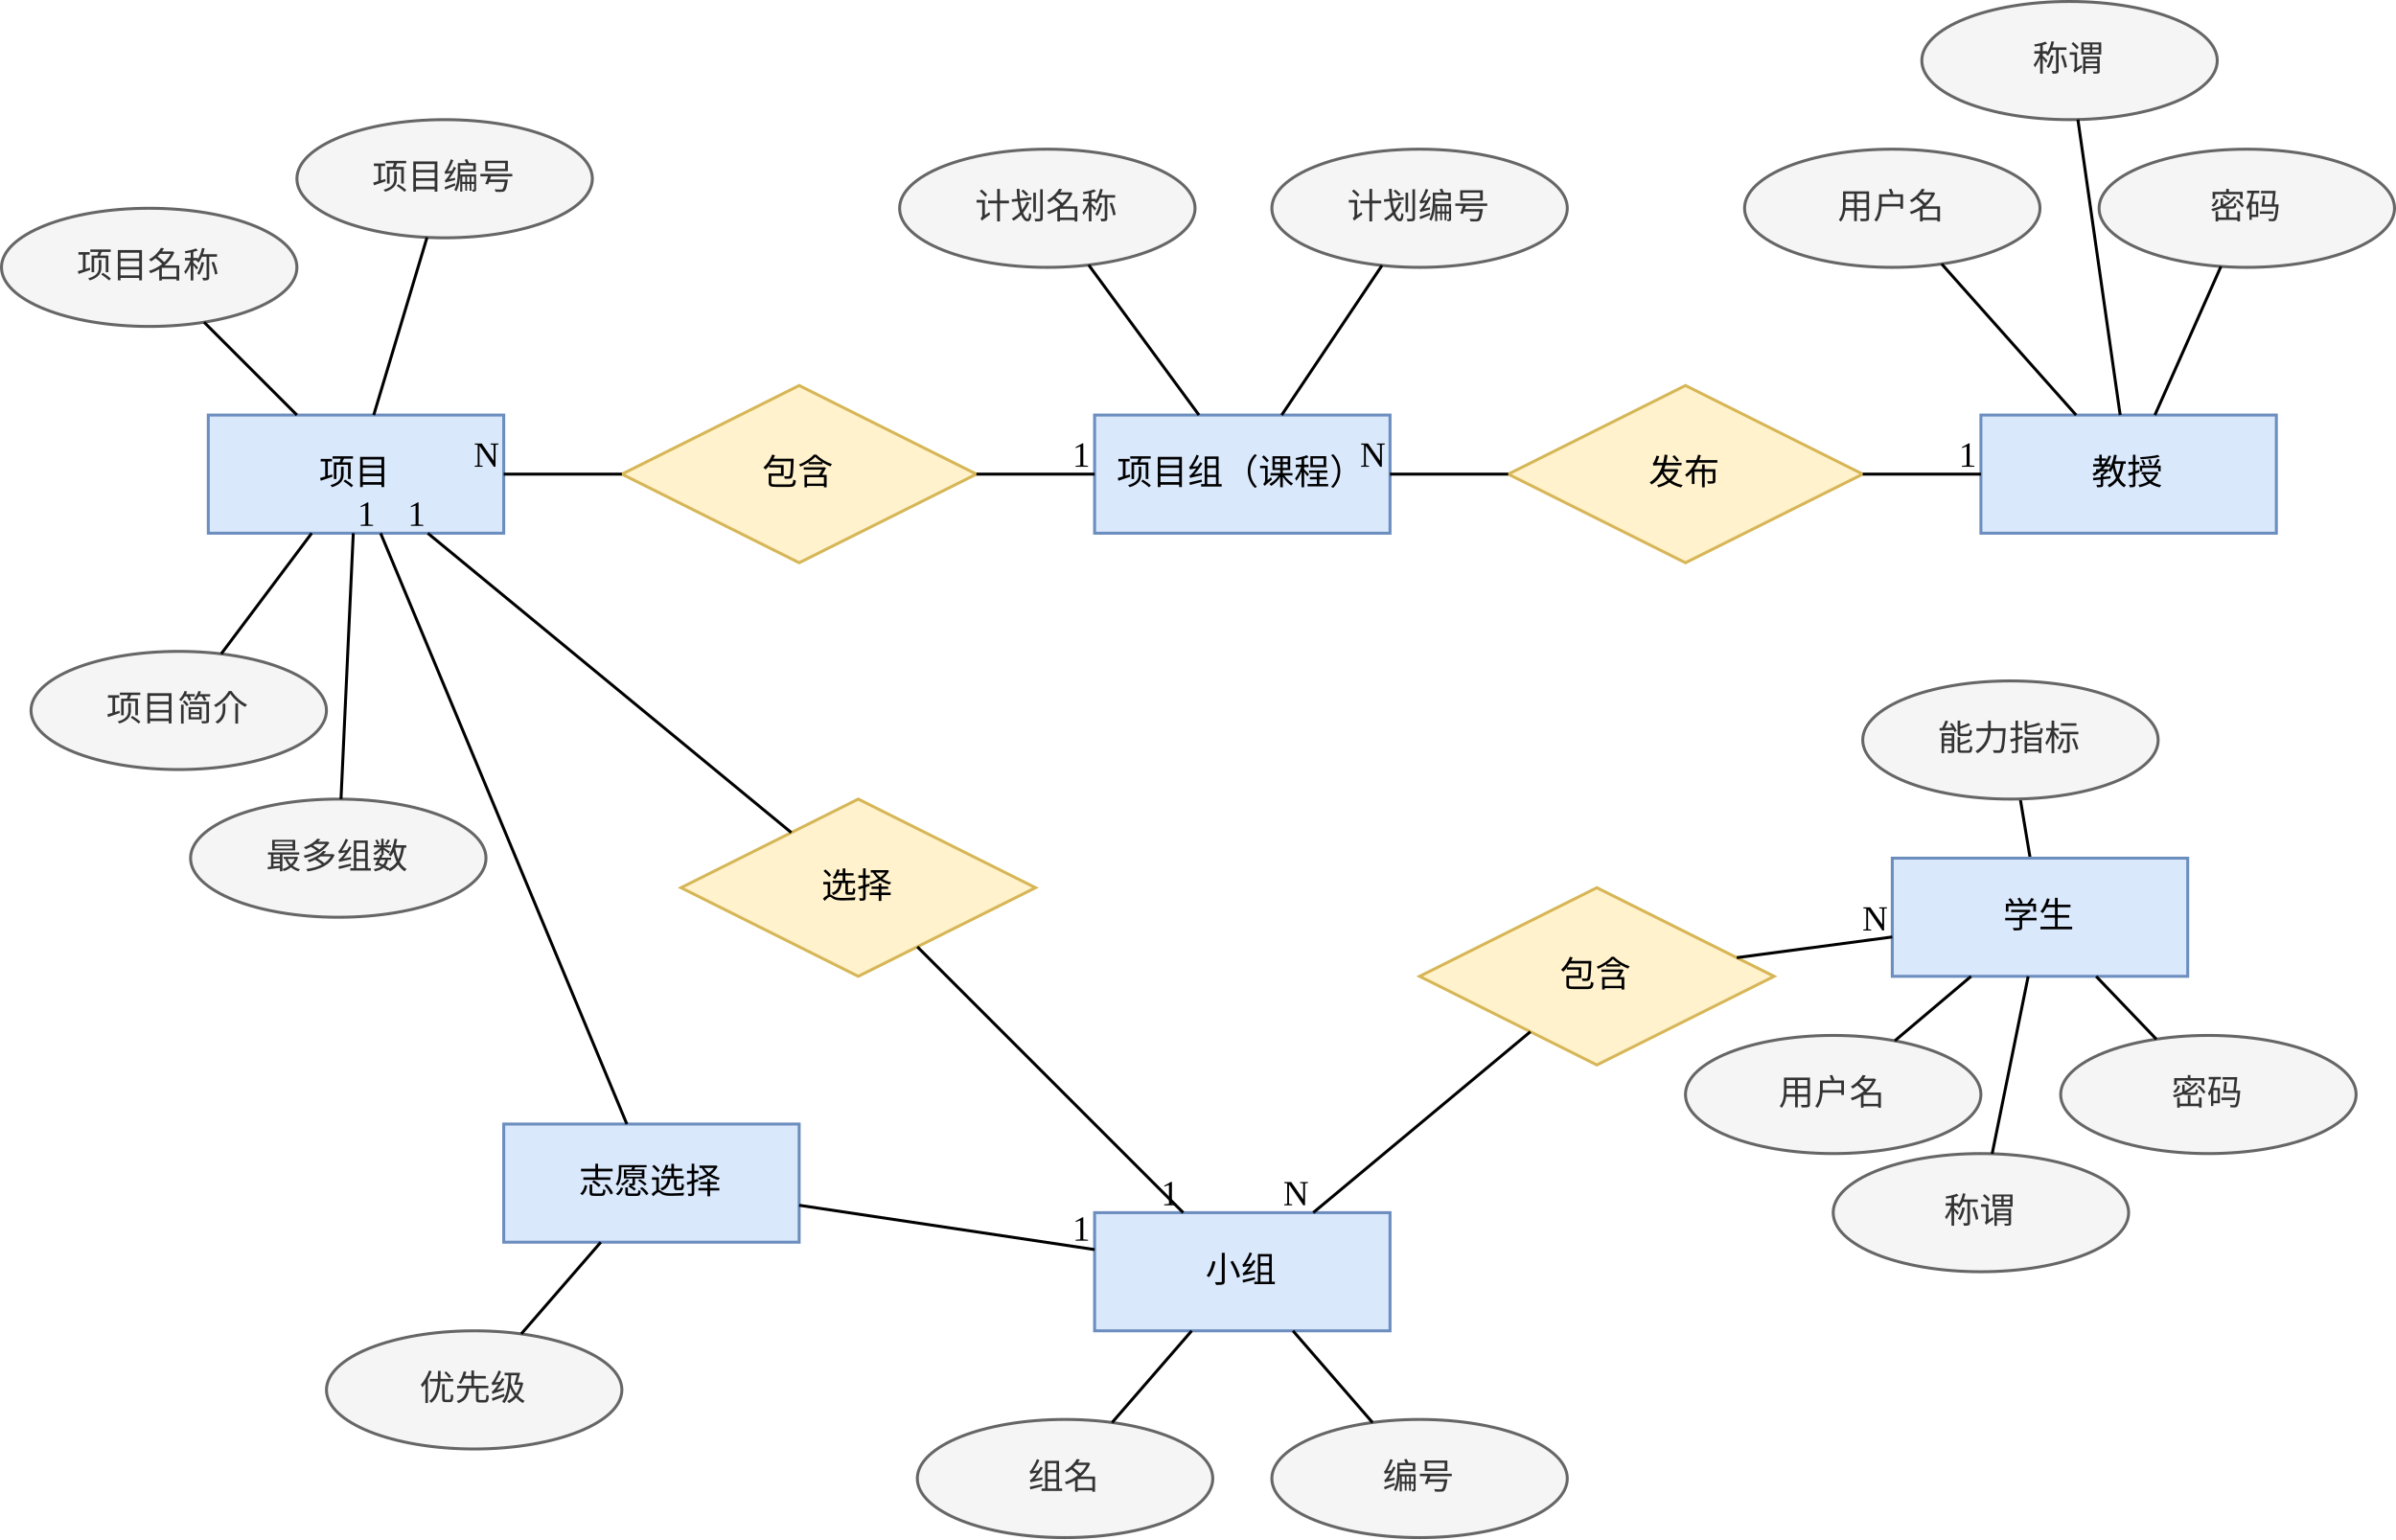
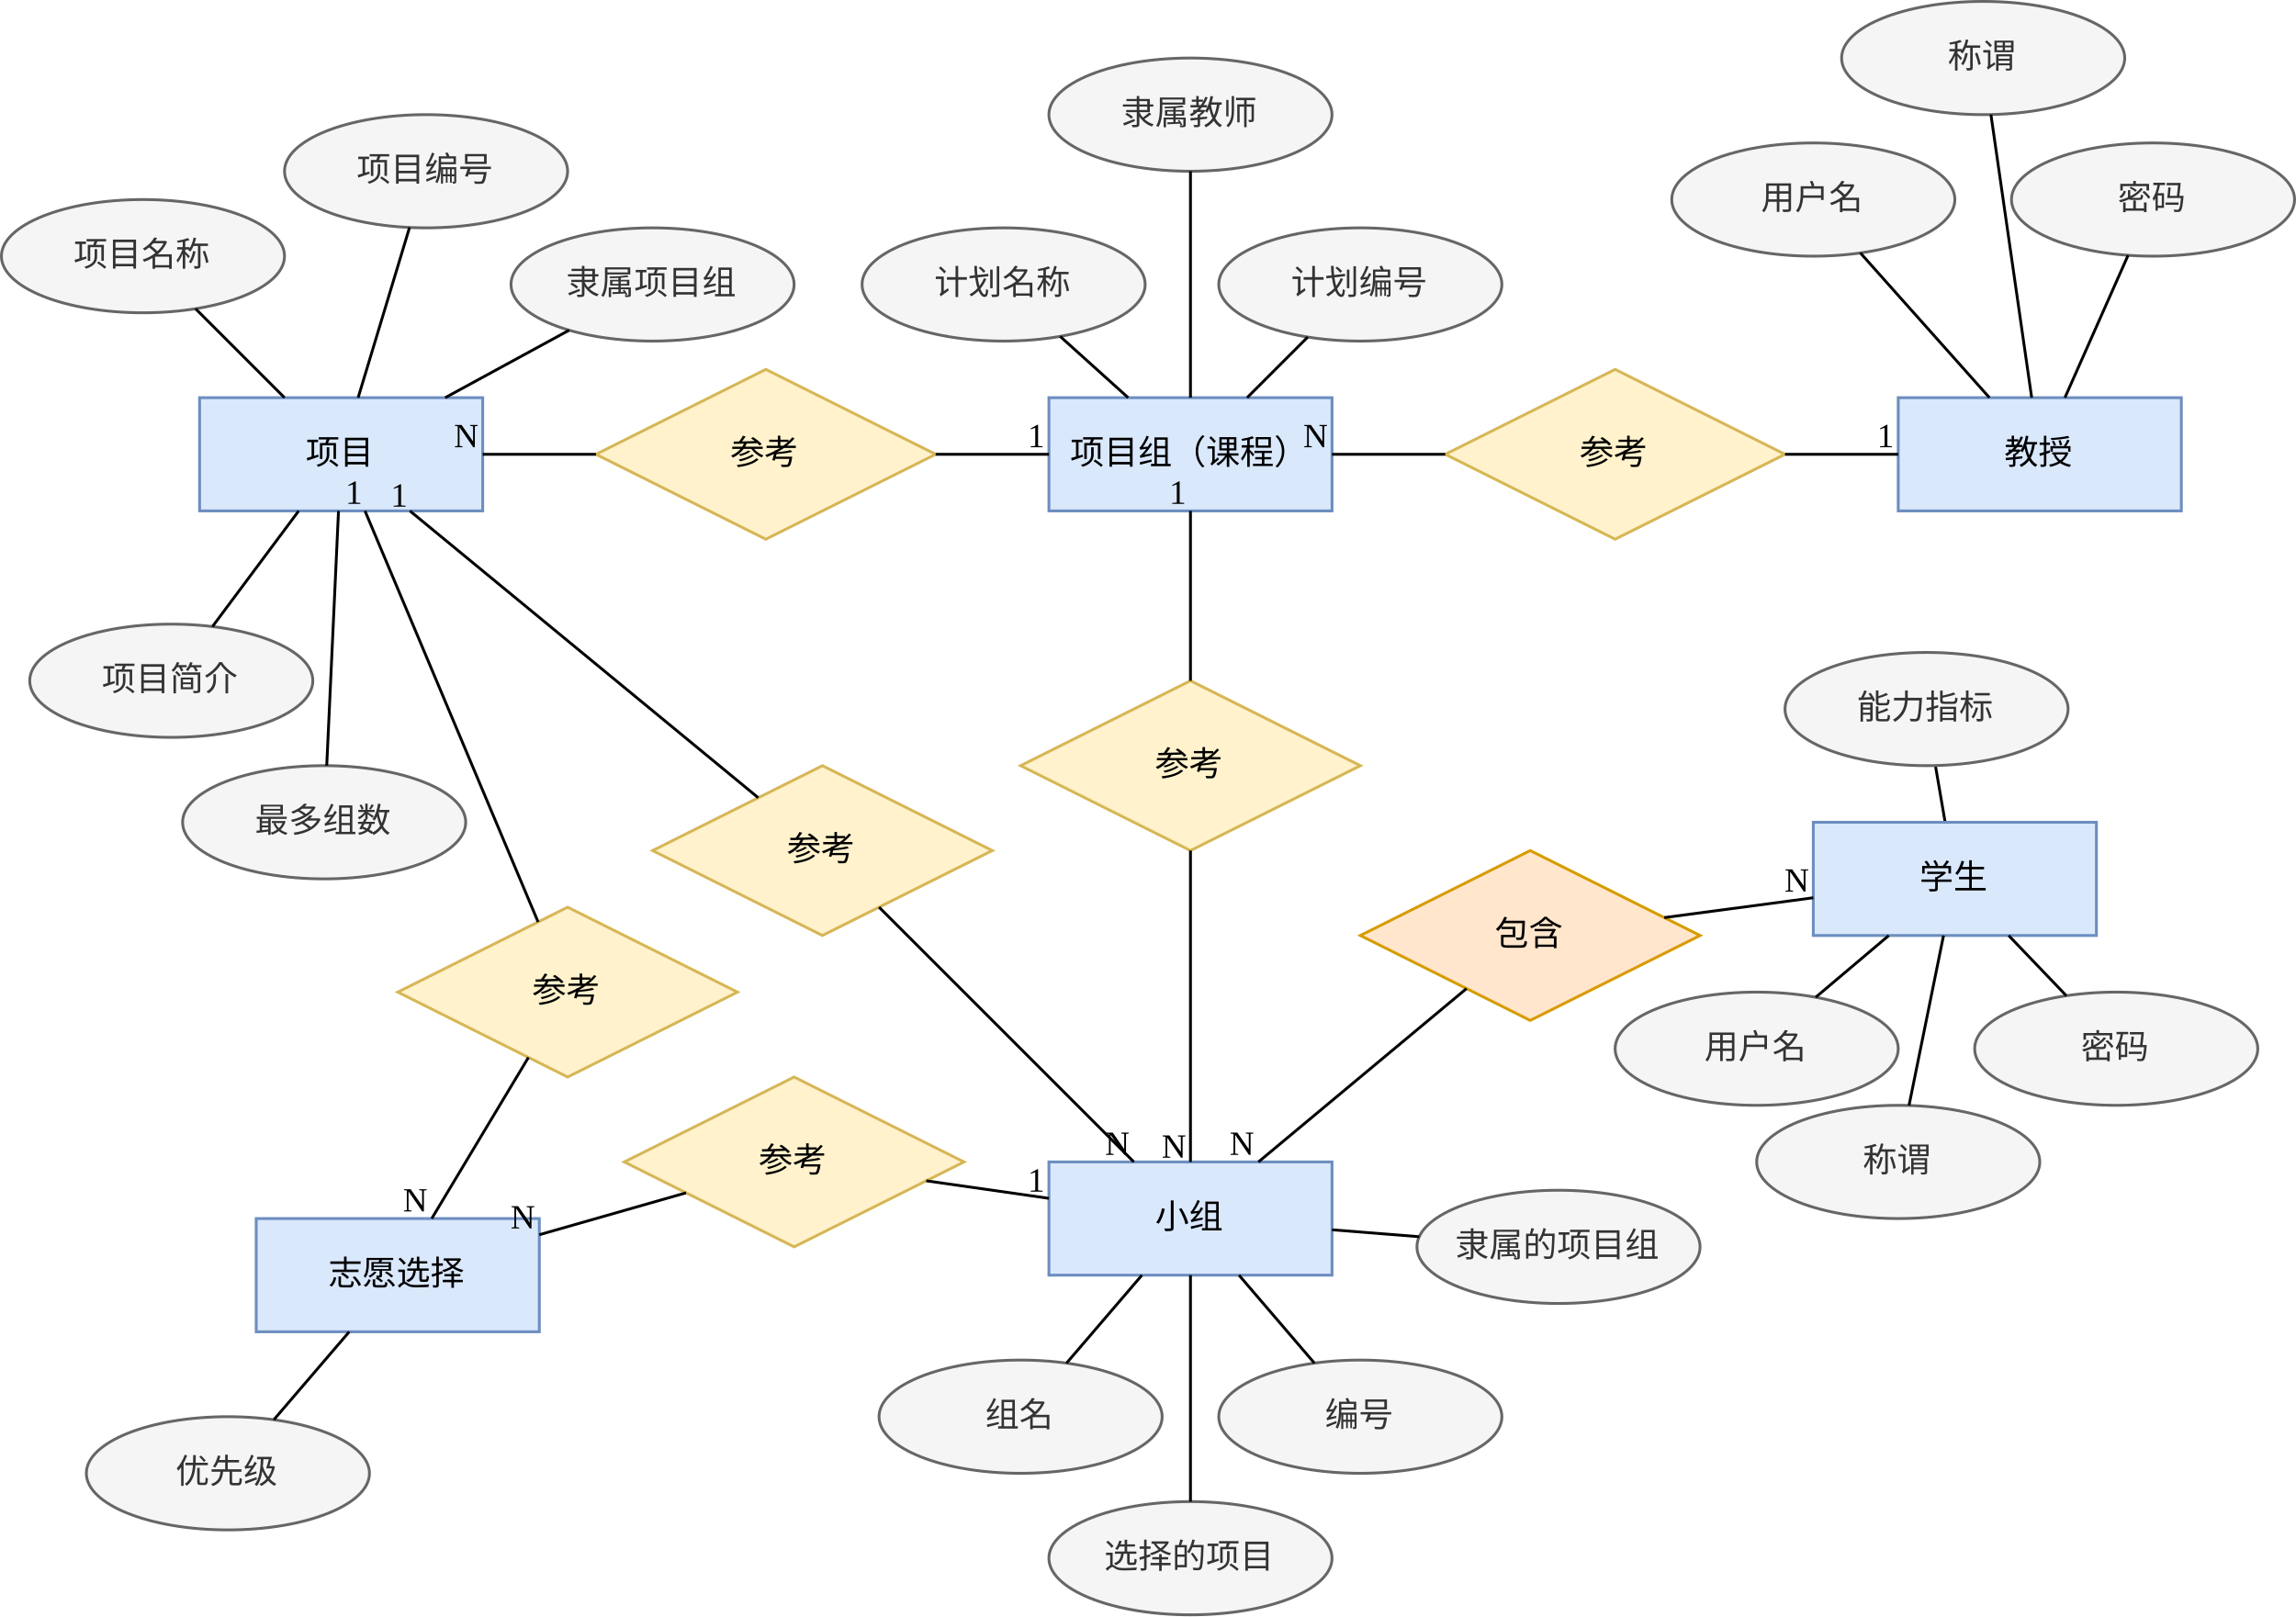
- <svg xmlns="http://www.w3.org/2000/svg" version="1.1" width="811px" height="521px" viewBox="-0.5 -0.5 811 521">
+ <svg xmlns="http://www.w3.org/2000/svg" version="1.1" width="811px" height="571px" viewBox="-0.5 -0.5 811 571">
  <defs />
  <style>
    text {
        font-family: "Times New Roman", SimSun, sans-serif;
        font-size: 12px;
    }
    </style>
  <g>
    <rect x="70" y="140" width="100" height="40" fill="#dae8fc" stroke="#6c8ebf" pointer-events="all" />
    <g transform="translate(-0.5 -0.5)">
      <text x="120" y="164" fill="#000000" text-anchor="middle">项目</text>
    </g>
    <rect x="370" y="140" width="100" height="40" fill="#dae8fc" stroke="#6c8ebf" pointer-events="all" />
    <g transform="translate(-0.5 -0.5)">
      <text x="420" y="164" fill="#000000" text-anchor="middle">项目组（课程）</text>
    </g>
    <rect x="670" y="140" width="100" height="40" fill="#dae8fc" stroke="#6c8ebf" pointer-events="all" />
    <g transform="translate(-0.5 -0.5)">
      <text x="720" y="164" fill="#000000" text-anchor="middle">教授</text>
    </g>
    <path d="M 570 130 L 630 160 L 570 190 L 510 160 Z" fill="#fff2cc" stroke="#d6b656" stroke-miterlimit="10" pointer-events="all" />
    <g transform="translate(-0.5 -0.5)">
-       <text x="570" y="164" fill="#000000" text-anchor="middle">发布</text>
+       <text x="570" y="164" fill="#000000" text-anchor="middle">参考</text>
    </g>
    <path d="M 270 130 L 330 160 L 270 190 L 210 160 Z" fill="#fff2cc" stroke="#d6b656" stroke-miterlimit="10" pointer-events="all" />
    <g transform="translate(-0.5 -0.5)">
-       <text x="270" y="164" fill="#000000" text-anchor="middle">包含</text>
+       <text x="270" y="164" fill="#000000" text-anchor="middle">参考</text>
    </g>
    <ellipse cx="114" cy="290" rx="50" ry="20" fill="#f5f5f5" stroke="#666666" pointer-events="all" />
    <g transform="translate(-0.5 -0.5)">
      <text x="114" y="294" fill="#333333" text-anchor="middle">最多组数</text>
    </g>
    <ellipse cx="150" cy="60" rx="50" ry="20" fill="#f5f5f5" stroke="#666666" pointer-events="all" />
    <g transform="translate(-0.5 -0.5)">
      <text x="150" y="64" fill="#333333" text-anchor="middle">项目编号</text>
    </g>
    <ellipse cx="60" cy="240" rx="50" ry="20" fill="#f5f5f5" stroke="#666666" pointer-events="all" />
    <g transform="translate(-0.5 -0.5)">
      <text x="60" y="244" fill="#333333" text-anchor="middle">项目简介</text>
    </g>
    <ellipse cx="50" cy="90" rx="50" ry="20" fill="#f5f5f5" stroke="#666666" pointer-events="all" />
    <g transform="translate(-0.5 -0.5)">
      <text x="50" y="94" fill="#333333" text-anchor="middle">项目名称</text>
    </g>
-     <path d="M 144.04 79.86 L 126 140" fill="none" stroke="#000000" stroke-miterlimit="10" pointer-events="stroke" />
+     <path d="M 144.16 79.86 L 126 140" fill="none" stroke="#000000" stroke-miterlimit="10" pointer-events="stroke" />
    <path d="M 68.57 108.57 L 100 140" fill="none" stroke="#000000" stroke-miterlimit="10" pointer-events="stroke" />
-     <path d="M 74.37 220.84 L 105 180" fill="none" stroke="#000000" stroke-miterlimit="10" pointer-events="stroke" />
-     <path d="M 119.08 180 L 114.92 270" fill="none" stroke="#000000" stroke-miterlimit="10" pointer-events="stroke" />
+     <path d="M 74.54 220.86 L 105 180" fill="none" stroke="#000000" stroke-miterlimit="10" pointer-events="stroke" />
+     <path d="M 119.07 180 L 114.91 270" fill="none" stroke="#000000" stroke-miterlimit="10" pointer-events="stroke" />
    <path d="M 210 160 L 170 160" fill="none" stroke="#000000" stroke-miterlimit="10" pointer-events="stroke" />
    <g transform="translate(-0.5 -0.5)">
      <text x="169" y="158" fill="#000000" text-anchor="end">N</text>
    </g>
    <path d="M 330 160 L 370 160" fill="none" stroke="#000000" stroke-miterlimit="10" pointer-events="stroke" />
    <g transform="translate(-0.5 -0.5)">
      <text x="369" y="158" fill="#000000" text-anchor="end">1</text>
    </g>
    <path d="M 630 160 L 670 160" fill="none" stroke="#000000" stroke-miterlimit="10" pointer-events="stroke" />
    <g transform="translate(-0.5 -0.5)">
      <text x="669" y="158" fill="#000000" text-anchor="end">1</text>
    </g>
    <path d="M 510 160 L 470 160" fill="none" stroke="#000000" stroke-miterlimit="10" pointer-events="stroke" />
    <g transform="translate(-0.5 -0.5)">
      <text x="469" y="158" fill="#000000" text-anchor="end">N</text>
    </g>
-     <ellipse cx="354" cy="70" rx="50" ry="20" fill="#f5f5f5" stroke="#666666" pointer-events="all" />
-     <g transform="translate(-0.5 -0.5)">
-       <text x="354" y="74" fill="#333333" text-anchor="middle">计划名称</text>
-     </g>
-     <ellipse cx="480" cy="70" rx="50" ry="20" fill="#f5f5f5" stroke="#666666" pointer-events="all" />
-     <g transform="translate(-0.5 -0.5)">
-       <text x="480" y="74" fill="#333333" text-anchor="middle">计划编号</text>
-     </g>
-     <path d="M 367.99 89.2 L 405.33 140" fill="none" stroke="#000000" stroke-miterlimit="10" pointer-events="stroke" />
-     <path d="M 467.29 89.34 L 433.33 140" fill="none" stroke="#000000" stroke-miterlimit="10" pointer-events="stroke" />
+     <ellipse cx="354" cy="100" rx="50" ry="20" fill="#f5f5f5" stroke="#666666" pointer-events="all" />
+     <g transform="translate(-0.5 -0.5)">
+       <text x="354" y="104" fill="#333333" text-anchor="middle">计划名称</text>
+     </g>
+     <ellipse cx="480" cy="100" rx="50" ry="20" fill="#f5f5f5" stroke="#666666" pointer-events="all" />
+     <g transform="translate(-0.5 -0.5)">
+       <text x="480" y="104" fill="#333333" text-anchor="middle">计划编号</text>
+     </g>
+     <path d="M 373.96 118.34 L 398 140" fill="none" stroke="#000000" stroke-miterlimit="10" pointer-events="stroke" />
+     <path d="M 461.43 118.57 L 440 140" fill="none" stroke="#000000" stroke-miterlimit="10" pointer-events="stroke" />
    <ellipse cx="640" cy="70" rx="50" ry="20" fill="#f5f5f5" stroke="#666666" pointer-events="all" />
    <g transform="translate(-0.5 -0.5)">
      <text x="640" y="74" fill="#333333" text-anchor="middle">用户名</text>
    </g>
    <ellipse cx="700" cy="20" rx="50" ry="20" fill="#f5f5f5" stroke="#666666" pointer-events="all" />
    <g transform="translate(-0.5 -0.5)">
      <text x="700" y="24" fill="#333333" text-anchor="middle">称谓</text>
    </g>
    <ellipse cx="760" cy="70" rx="50" ry="20" fill="#f5f5f5" stroke="#666666" pointer-events="all" />
    <g transform="translate(-0.5 -0.5)">
      <text x="760" y="74" fill="#333333" text-anchor="middle">密码</text>
    </g>
-     <path d="M 702.83 39.97 L 717.14 140" fill="none" stroke="#000000" stroke-miterlimit="10" pointer-events="stroke" />
-     <path d="M 728.89 140 L 751.25 89.69" fill="none" stroke="#000000" stroke-miterlimit="10" pointer-events="stroke" />
-     <path d="M 656.7 88.85 L 702.22 140" fill="none" stroke="#000000" stroke-miterlimit="10" pointer-events="stroke" />
+     <path d="M 702.74 39.97 L 717.14 140" fill="none" stroke="#000000" stroke-miterlimit="10" pointer-events="stroke" />
+     <path d="M 728.87 140 L 751.19 89.69" fill="none" stroke="#000000" stroke-miterlimit="10" pointer-events="stroke" />
+     <path d="M 656.62 88.86 L 702.22 140" fill="none" stroke="#000000" stroke-miterlimit="10" pointer-events="stroke" />
    <path d="M 290 270 L 350 300 L 290 330 L 230 300 Z" fill="#fff2cc" stroke="#d6b656" stroke-miterlimit="10" pointer-events="all" />
    <g transform="translate(-0.5 -0.5)">
-       <text x="290" y="304" fill="#000000" text-anchor="middle">选择</text>
+       <text x="290" y="304" fill="#000000" text-anchor="middle">参考</text>
    </g>
    <rect x="370" y="410" width="100" height="40" fill="#dae8fc" stroke="#6c8ebf" pointer-events="all" />
    <g transform="translate(-0.5 -0.5)">
      <text x="420" y="434" fill="#000000" text-anchor="middle">小组</text>
    </g>
-     <path d="M 686.67 290 L 683.33 269.96" fill="none" stroke="#000000" stroke-miterlimit="10" pointer-events="stroke" />
-     <path d="M 310 320 L 400 410" fill="none" stroke="#000000" stroke-miterlimit="10" pointer-events="stroke" />
-     <g transform="translate(-0.5 -0.5)">
-       <text x="399" y="408" fill="#000000" text-anchor="end">1</text>
-     </g>
+     <path d="M 686.57 290 L 683.13 269.96" fill="none" stroke="#000000" stroke-miterlimit="10" pointer-events="stroke" />
    <path d="M 267.33 281.33 L 144.29 180" fill="none" stroke="#000000" stroke-miterlimit="10" pointer-events="stroke" />
    <g transform="translate(-0.5 -0.5)">
-       <text x="144" y="178" fill="#000000" text-anchor="end">1</text>
-     </g>
-     <path d="M 540 300 L 600 330 L 540 360 L 480 330 Z" fill="#fff2cc" stroke="#d6b656" stroke-miterlimit="10" pointer-events="all" />
+       <text x="144" y="179" fill="#000000" text-anchor="end">1</text>
+     </g>
+     <path d="M 540 300 L 600 330 L 540 360 L 480 330 Z" fill="#ffe6cc" stroke="#d79b00" stroke-miterlimit="10" pointer-events="all" />
    <g transform="translate(-0.5 -0.5)">
      <text x="540" y="334" fill="#000000" text-anchor="middle">包含</text>
    </g>
    <rect x="640" y="290" width="100" height="40" fill="#dae8fc" stroke="#6c8ebf" pointer-events="all" />
    <g transform="translate(-0.5 -0.5)">
      <text x="690" y="314" fill="#000000" text-anchor="middle">学生</text>
    </g>
    <path d="M 517.5 348.75 L 444 410" fill="none" stroke="#000000" stroke-miterlimit="10" pointer-events="stroke" />
    <g transform="translate(-0.5 -0.5)">
      <text x="443" y="408" fill="#000000" text-anchor="end">N</text>
    </g>
    <path d="M 587.37 323.68 L 640 316.67" fill="none" stroke="#000000" stroke-miterlimit="10" pointer-events="stroke" />
    <g transform="translate(-0.5 -0.5)">
      <text x="639" y="315" fill="#000000" text-anchor="end">N</text>
    </g>
    <ellipse cx="620" cy="370" rx="50" ry="20" fill="#f5f5f5" stroke="#666666" pointer-events="all" />
    <g transform="translate(-0.5 -0.5)">
      <text x="620" y="374" fill="#333333" text-anchor="middle">用户名</text>
    </g>
    <ellipse cx="670" cy="410" rx="50" ry="20" fill="#f5f5f5" stroke="#666666" pointer-events="all" />
    <g transform="translate(-0.5 -0.5)">
      <text x="670" y="414" fill="#333333" text-anchor="middle">称谓</text>
    </g>
    <ellipse cx="747" cy="370" rx="50" ry="20" fill="#f5f5f5" stroke="#666666" pointer-events="all" />
    <g transform="translate(-0.5 -0.5)">
      <text x="747" y="374" fill="#333333" text-anchor="middle">密码</text>
    </g>
    <ellipse cx="680" cy="250" rx="50" ry="20" fill="#f5f5f5" stroke="#666666" pointer-events="all" />
    <g transform="translate(-0.5 -0.5)">
      <text x="680" y="254" fill="#333333" text-anchor="middle">能力指标</text>
    </g>
    <path d="M 640.85 351.82 L 666.67 330" fill="none" stroke="#000000" stroke-miterlimit="10" pointer-events="stroke" />
    <path d="M 673.81 390.06 L 686 330" fill="none" stroke="#000000" stroke-miterlimit="10" pointer-events="stroke" />
    <path d="M 729.38 351.28 L 709 330" fill="none" stroke="#000000" stroke-miterlimit="10" pointer-events="stroke" />
    <ellipse cx="360" cy="500" rx="50" ry="20" fill="#f5f5f5" stroke="#666666" pointer-events="all" />
    <g transform="translate(-0.5 -0.5)">
      <text x="360" y="504" fill="#333333" text-anchor="middle">组名</text>
    </g>
    <ellipse cx="480" cy="500" rx="50" ry="20" fill="#f5f5f5" stroke="#666666" pointer-events="all" />
    <g transform="translate(-0.5 -0.5)">
      <text x="480" y="504" fill="#333333" text-anchor="middle">编号</text>
    </g>
-     <path d="M 375.93 481.04 L 402.86 450" fill="none" stroke="#000000" stroke-miterlimit="10" pointer-events="stroke" />
-     <path d="M 464.07 481.04 L 437.14 450" fill="none" stroke="#000000" stroke-miterlimit="10" pointer-events="stroke" />
-     <rect x="170" y="380" width="100" height="40" fill="#dae8fc" stroke="#6c8ebf" pointer-events="all" />
-     <g transform="translate(-0.5 -0.5)">
-       <text x="220" y="404" fill="#000000" text-anchor="middle">志愿选择</text>
-     </g>
-     <ellipse cx="160" cy="470" rx="50" ry="20" fill="#f5f5f5" stroke="#666666" pointer-events="all" />
-     <g transform="translate(-0.5 -0.5)">
-       <text x="160" y="474" fill="#333333" text-anchor="middle">优先级</text>
-     </g>
-     <path d="M 175.93 451.04 L 202.86 420" fill="none" stroke="#000000" stroke-miterlimit="10" pointer-events="stroke" />
-     <path d="M 211.67 380 L 128.33 180" fill="none" stroke="#000000" stroke-miterlimit="10" pointer-events="stroke" />
-     <g transform="translate(-0.5 -0.5)">
-       <text x="127" y="178" fill="#000000" text-anchor="end">1</text>
-     </g>
-     <path d="M 270 407.5 L 370 422.5" fill="none" stroke="#000000" stroke-miterlimit="10" pointer-events="stroke" />
-     <g transform="translate(-0.5 -0.5)">
-       <text x="369" y="420" fill="#000000" text-anchor="end">1</text>
-     </g>
+     <path d="M 376.22 481.08 L 402.86 450" fill="none" stroke="#000000" stroke-miterlimit="10" pointer-events="stroke" />
+     <path d="M 463.78 481.08 L 437.14 450" fill="none" stroke="#000000" stroke-miterlimit="10" pointer-events="stroke" />
+     <rect x="90" y="430" width="100" height="40" fill="#dae8fc" stroke="#6c8ebf" pointer-events="all" />
+     <g transform="translate(-0.5 -0.5)">
+       <text x="140" y="454" fill="#000000" text-anchor="middle">志愿选择</text>
+     </g>
+     <ellipse cx="80" cy="520" rx="50" ry="20" fill="#f5f5f5" stroke="#666666" pointer-events="all" />
+     <g transform="translate(-0.5 -0.5)">
+       <text x="80" y="524" fill="#333333" text-anchor="middle">优先级</text>
+     </g>
+     <path d="M 96.22 501.08 L 122.86 470" fill="none" stroke="#000000" stroke-miterlimit="10" pointer-events="stroke" />
+     <ellipse cx="420" cy="550" rx="50" ry="20" fill="#f5f5f5" stroke="#666666" pointer-events="all" />
+     <g transform="translate(-0.5 -0.5)">
+       <text x="420" y="554" fill="#333333" text-anchor="middle">选择的项目</text>
+     </g>
+     <path d="M 420 530 L 420 450" fill="none" stroke="#000000" stroke-miterlimit="10" pointer-events="stroke" />
+     <path d="M 420 240 L 480 270 L 420 300 L 360 270 Z" fill="#fff2cc" stroke="#d6b656" stroke-miterlimit="10" pointer-events="all" />
+     <g transform="translate(-0.5 -0.5)">
+       <text x="420" y="274" fill="#000000" text-anchor="middle">参考</text>
+     </g>
+     <path d="M 310 320 L 400 410" fill="none" stroke="#000000" stroke-miterlimit="10" pointer-events="stroke" />
+     <g transform="translate(-0.5 -0.5)">
+       <text x="399" y="408" fill="#000000" text-anchor="end">N</text>
+     </g>
+     <path d="M 420 240 L 420 180" fill="none" stroke="#000000" stroke-miterlimit="10" pointer-events="stroke" />
+     <g transform="translate(-0.5 -0.5)">
+       <text x="419" y="178" fill="#000000" text-anchor="end">1</text>
+     </g>
+     <path d="M 420 300 L 420 410" fill="none" stroke="#000000" stroke-miterlimit="10" pointer-events="stroke" />
+     <g transform="translate(-0.5 -0.5)">
+       <text x="419" y="409" fill="#000000" text-anchor="end">N</text>
+     </g>
+     <ellipse cx="550" cy="440" rx="50" ry="20" fill="#f5f5f5" stroke="#666666" pointer-events="all" />
+     <g transform="translate(-0.5 -0.5)">
+       <text x="550" y="444" fill="#333333" text-anchor="middle">隶属的项目组</text>
+     </g>
+     <path d="M 470 433.97 L 500.81 436.42" fill="none" stroke="#000000" stroke-miterlimit="10" pointer-events="stroke" />
+     <path d="M 200 320 L 260 350 L 200 380 L 140 350 Z" fill="#fff2cc" stroke="#d6b656" stroke-miterlimit="10" pointer-events="all" />
+     <g transform="translate(-0.5 -0.5)">
+       <text x="200" y="354" fill="#000000" text-anchor="middle">参考</text>
+     </g>
+     <path d="M 280 380 L 340 410 L 280 440 L 220 410 Z" fill="#fff2cc" stroke="#d6b656" stroke-miterlimit="10" pointer-events="all" />
+     <g transform="translate(-0.5 -0.5)">
+       <text x="280" y="414" fill="#000000" text-anchor="middle">参考</text>
+     </g>
+     <path d="M 326.67 416.67 L 370 422.86" fill="none" stroke="#000000" stroke-miterlimit="10" pointer-events="stroke" />
+     <g transform="translate(-0.5 -0.5)">
+       <text x="369" y="421" fill="#000000" text-anchor="end">1</text>
+     </g>
+     <path d="M 241.82 420.91 L 190 435.71" fill="none" stroke="#000000" stroke-miterlimit="10" pointer-events="stroke" />
+     <g transform="translate(-0.5 -0.5)">
+       <text x="189" y="434" fill="#000000" text-anchor="end">N</text>
+     </g>
+     <path d="M 189.57 325.22 L 128.42 180" fill="none" stroke="#000000" stroke-miterlimit="10" pointer-events="stroke" />
+     <g transform="translate(-0.5 -0.5)">
+       <text x="128" y="178" fill="#000000" text-anchor="end">1</text>
+     </g>
+     <path d="M 186.15 373.08 L 152 430" fill="none" stroke="#000000" stroke-miterlimit="10" pointer-events="stroke" />
+     <g transform="translate(-0.5 -0.5)">
+       <text x="151" y="428" fill="#000000" text-anchor="end">N</text>
+     </g>
+     <ellipse cx="230" cy="100" rx="50" ry="20" fill="#f5f5f5" stroke="#666666" pointer-events="all" />
+     <g transform="translate(-0.5 -0.5)">
+       <text x="230" y="104" fill="#333333" text-anchor="middle">隶属项目组</text>
+     </g>
+     <path d="M 156.74 140 L 200.53 116.16" fill="none" stroke="#000000" stroke-miterlimit="10" pointer-events="stroke" />
+     <ellipse cx="420" cy="40" rx="50" ry="20" fill="#f5f5f5" stroke="#666666" pointer-events="all" />
+     <g transform="translate(-0.5 -0.5)">
+       <text x="420" y="44" fill="#333333" text-anchor="middle">隶属教师</text>
+     </g>
+     <path d="M 420 60 L 420 140" fill="none" stroke="#000000" stroke-miterlimit="10" pointer-events="stroke" />
  </g>
</svg>
